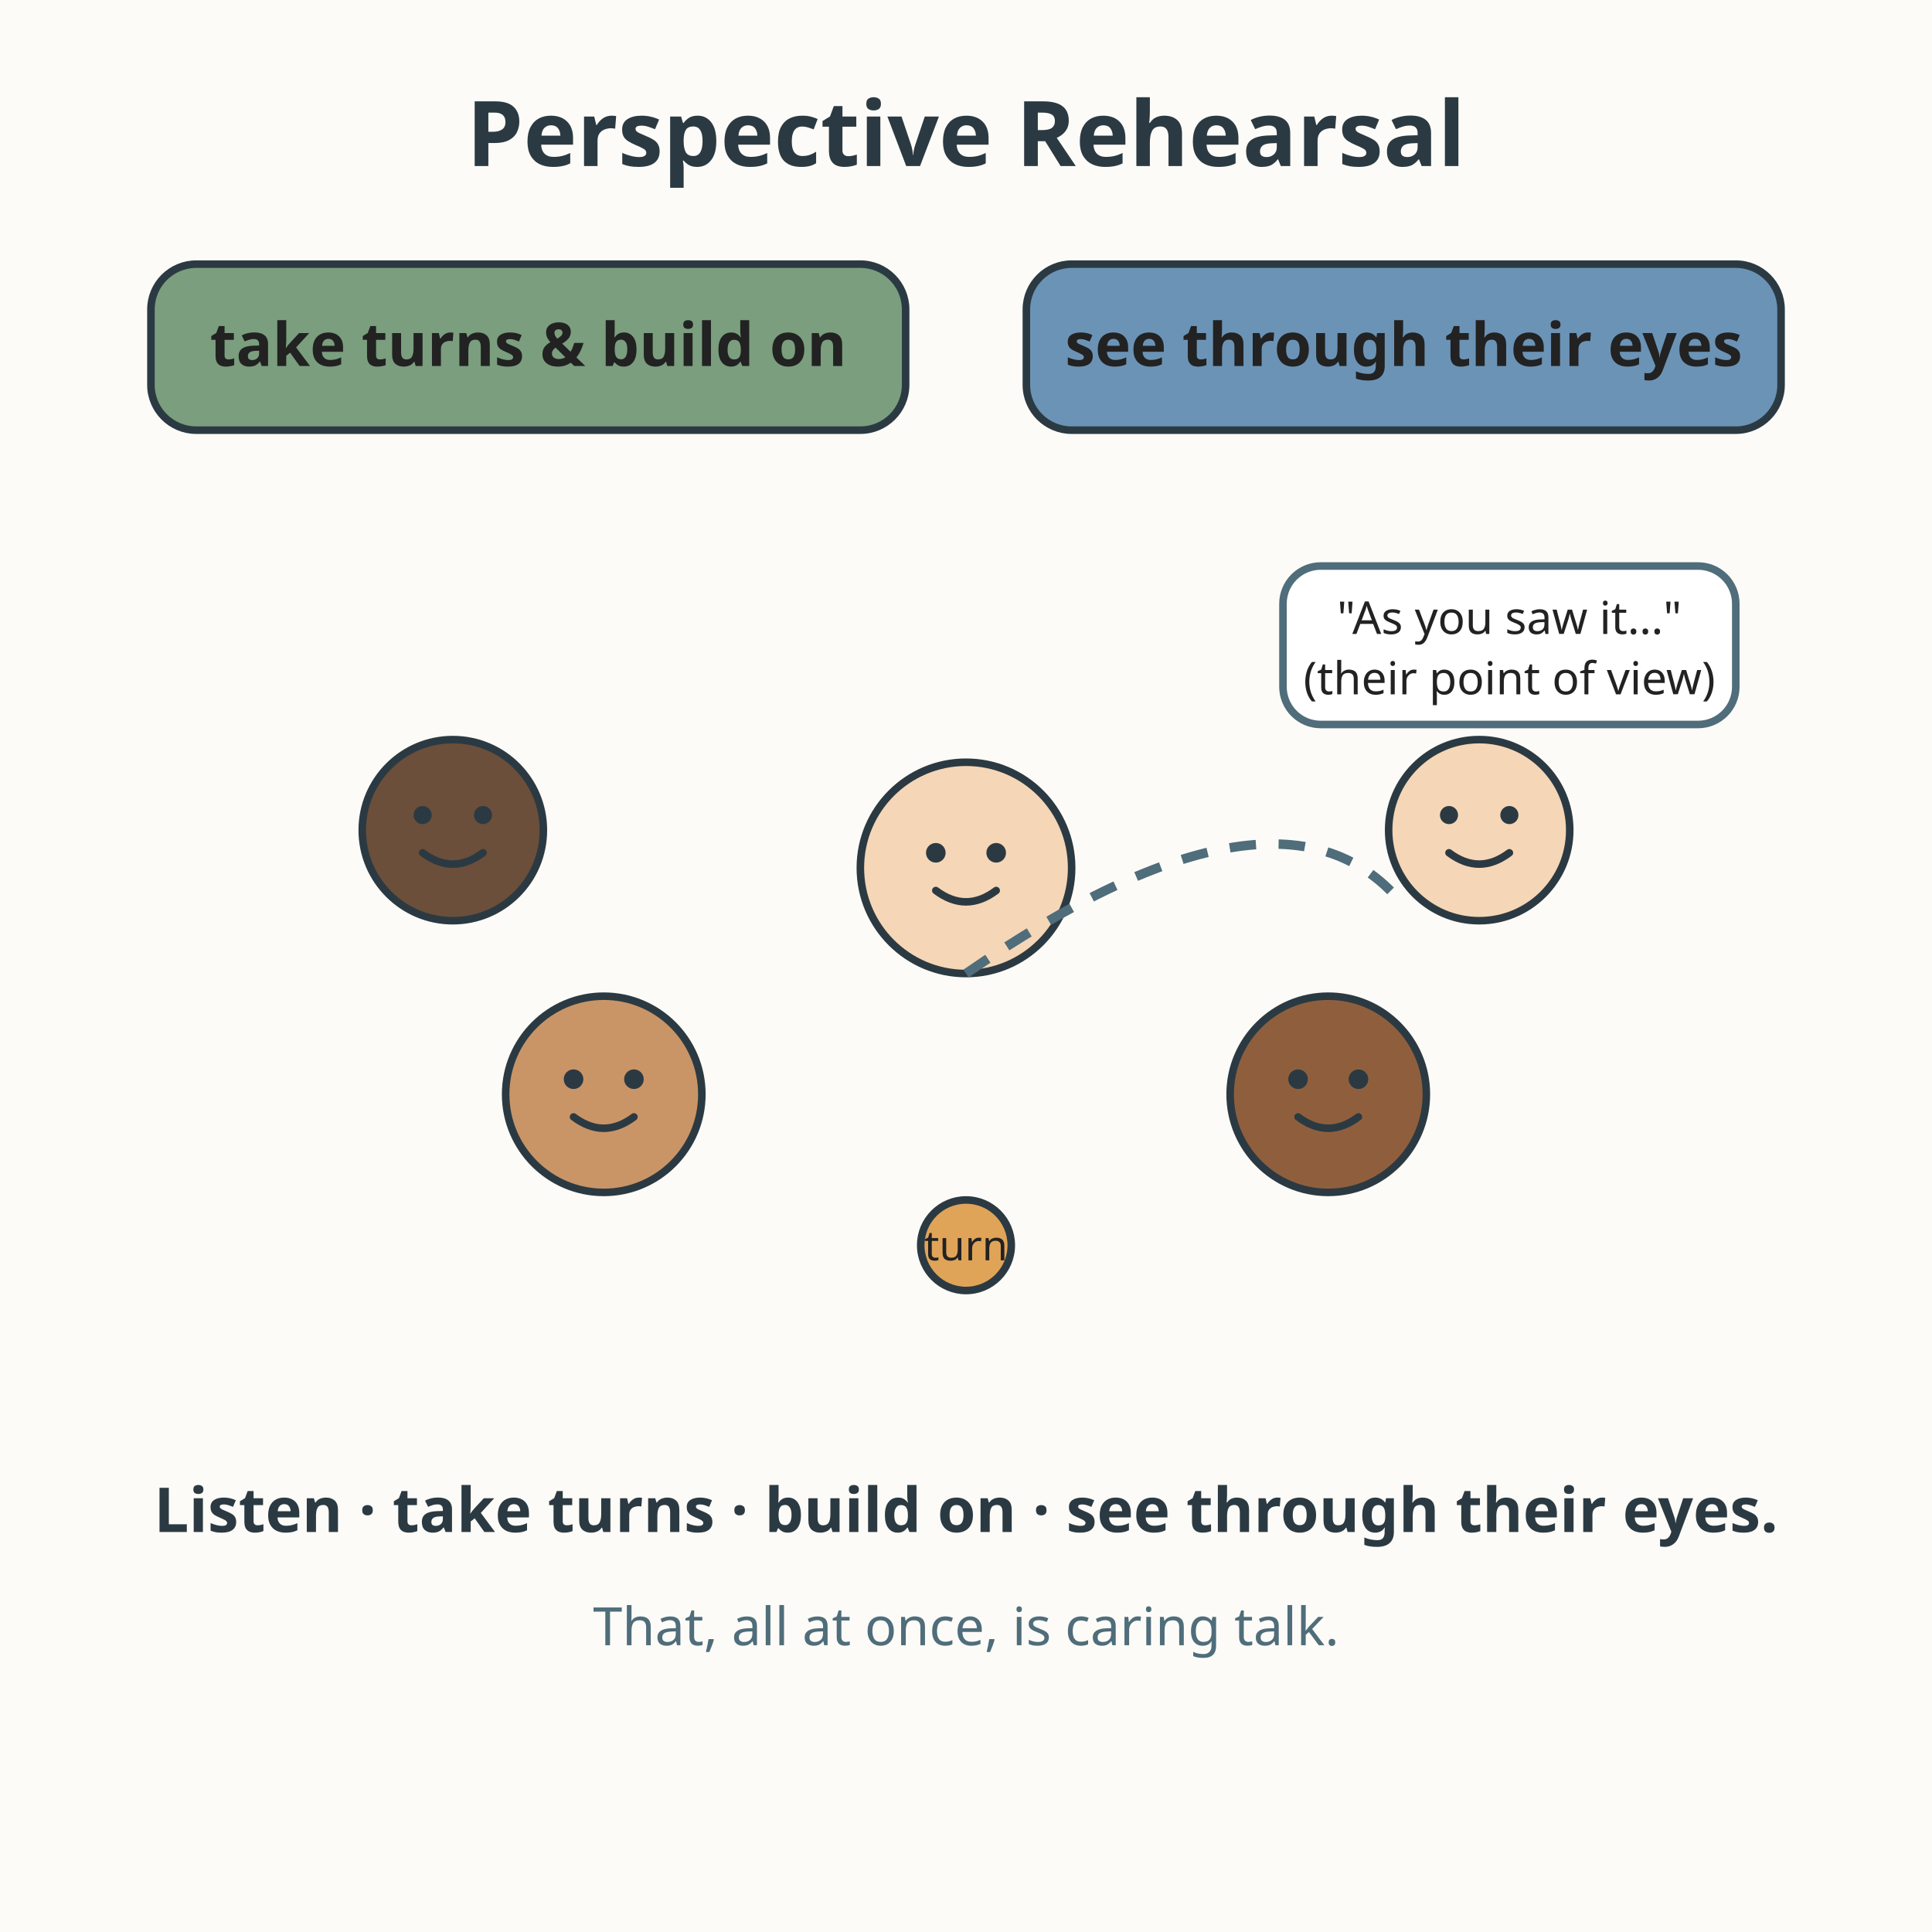
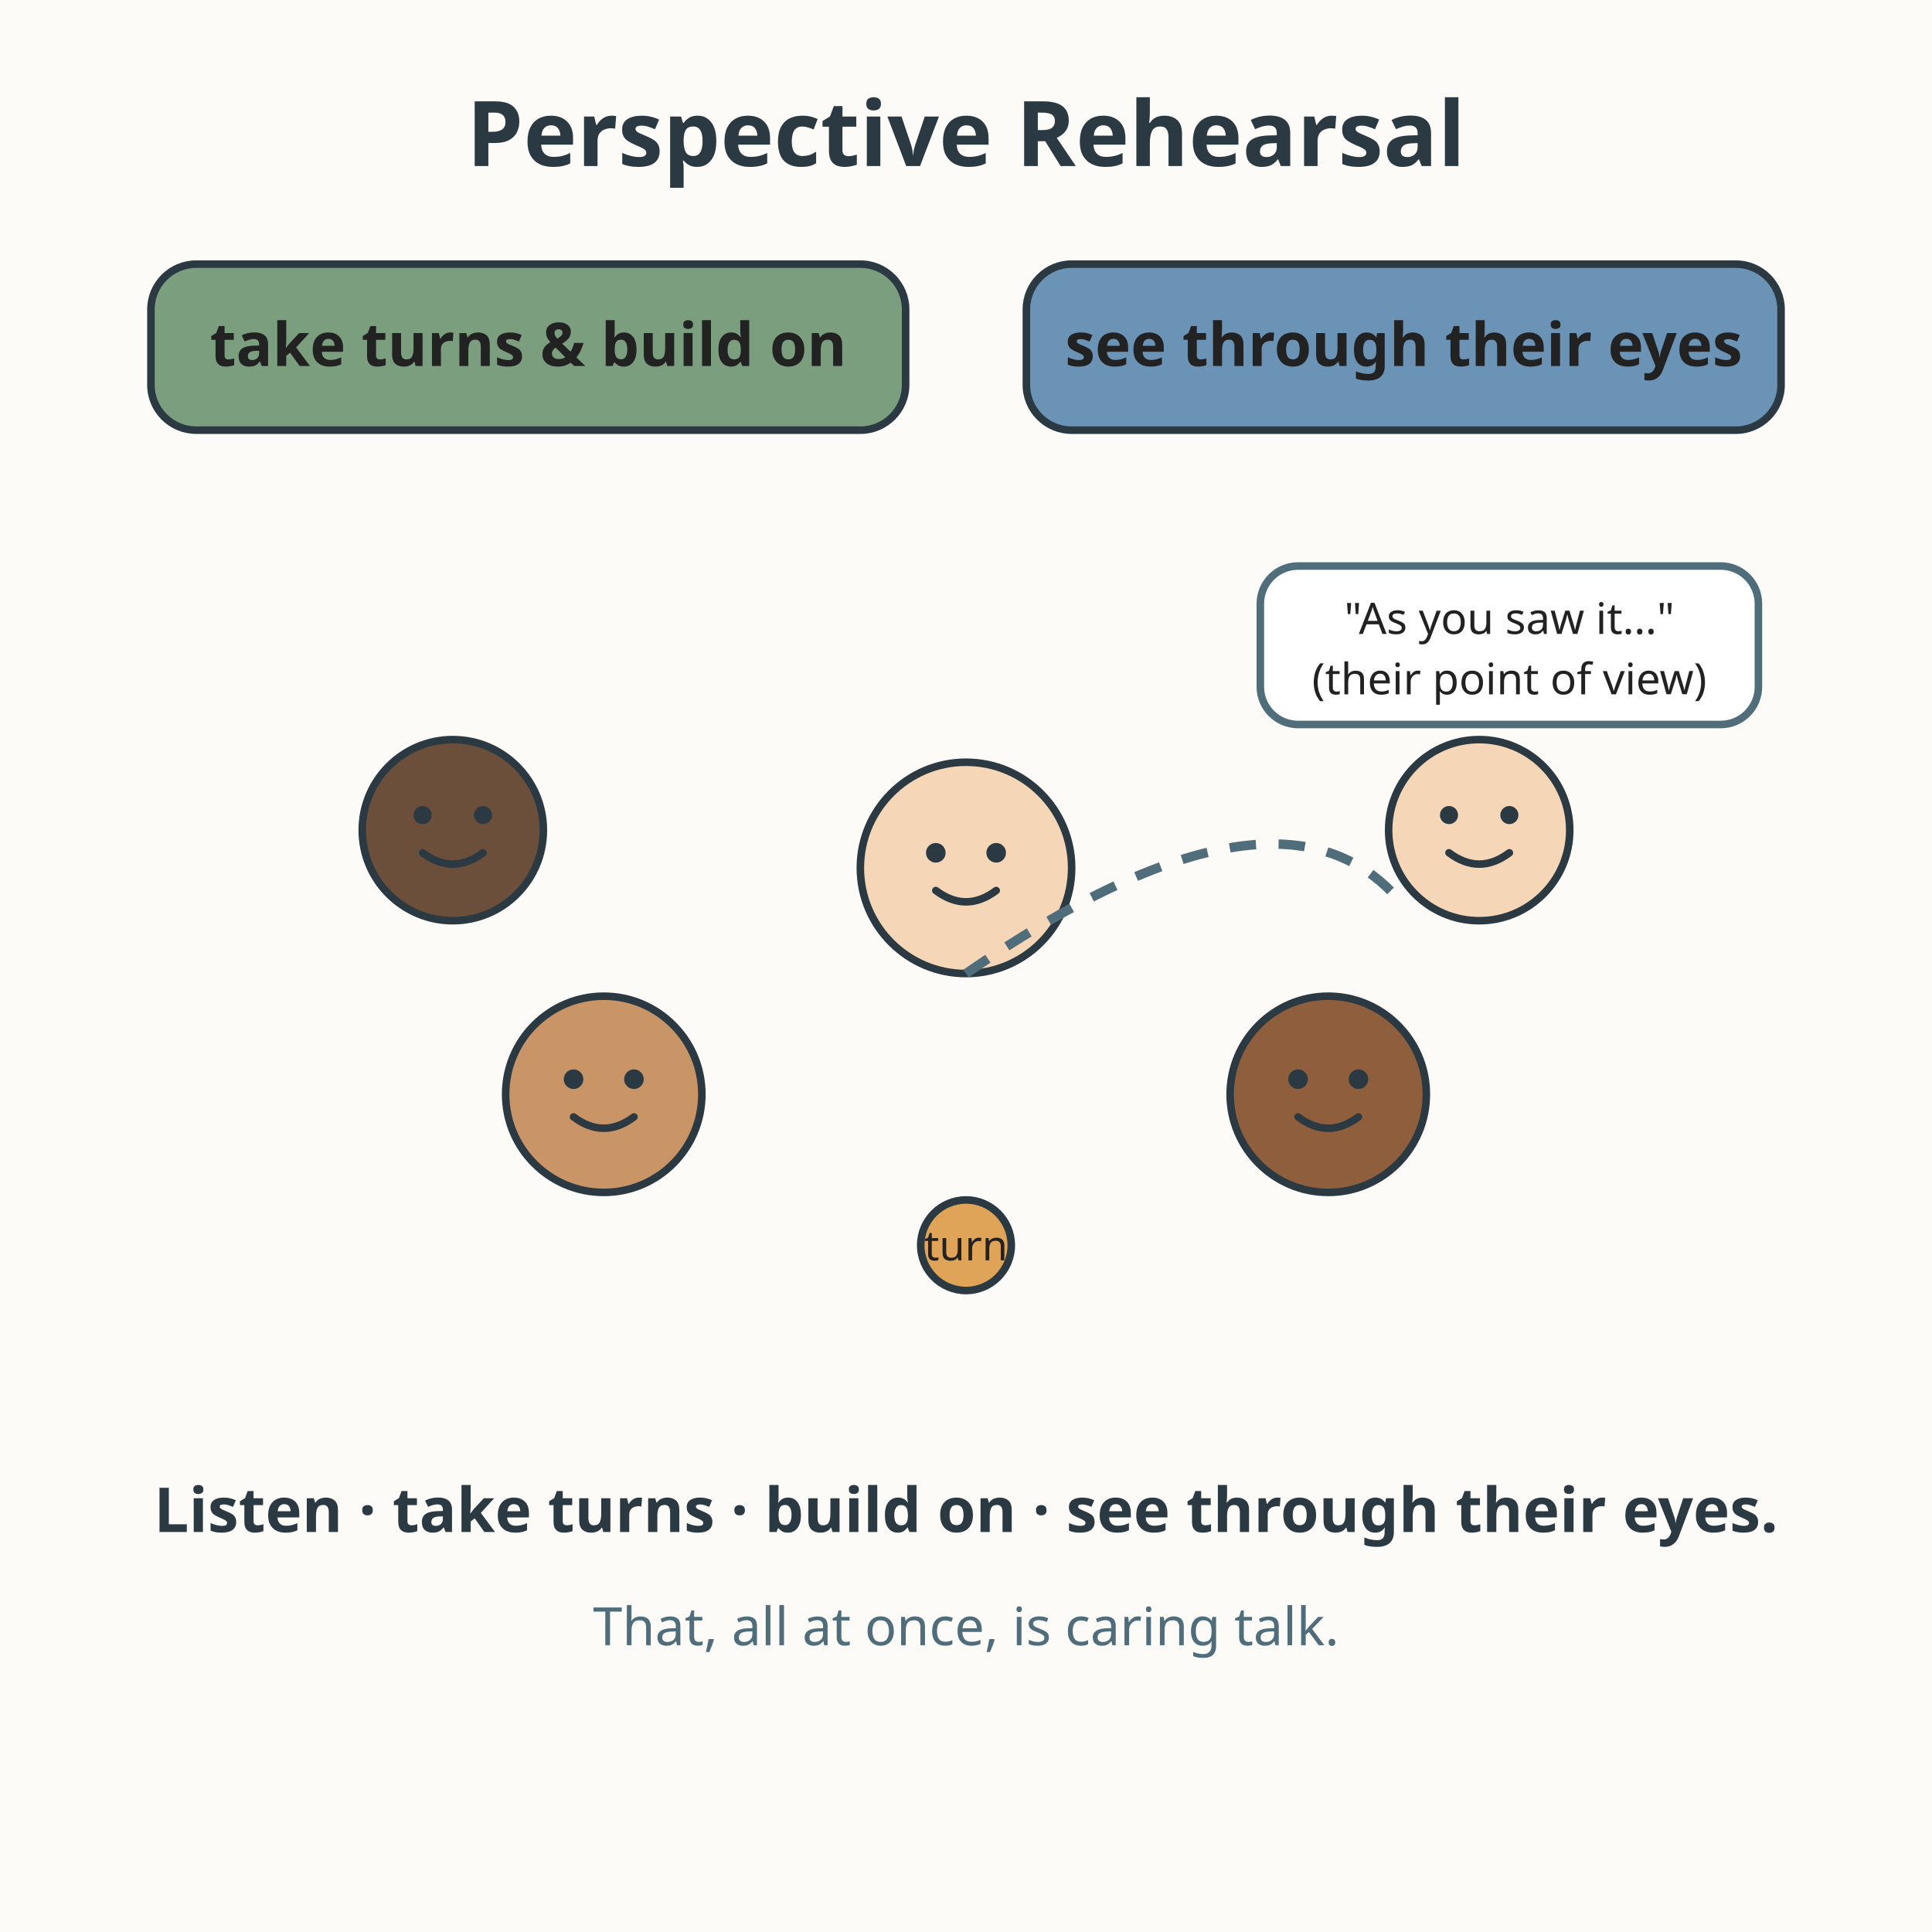
<svg xmlns="http://www.w3.org/2000/svg" viewBox="0 0 512 512" role="img" aria-labelledby="title-L-03-003-09-perspective-rehearsal desc-L-03-003-09-perspective-rehearsal">
  <rect width="512" height="512" fill="#fdfbf7" />
  <text x="256" y="44" text-anchor="middle" font-family="sans-serif" font-size="24" font-weight="bold" fill="#2b3a42">Perspective Rehearsal</text>
  <rect x="40" y="70" width="200" height="44" rx="12" fill="#7a9e7e" stroke="#2b3a42" stroke-width="2" />
  <text x="140" y="97" text-anchor="middle" font-family="sans-serif" font-size="16" font-weight="bold" fill="#222222">take turns &amp; build on</text>
  <rect x="272" y="70" width="200" height="44" rx="12" fill="#6b93b6" stroke="#2b3a42" stroke-width="2" />
  <text x="372" y="97" text-anchor="middle" font-family="sans-serif" font-size="16" font-weight="bold" fill="#222222">see through their eyes</text>
  <g stroke="#2b3a42" stroke-width="2">
    <circle cx="256" cy="230" r="28" fill="#f5d6b6" />
    <circle cx="160" cy="290" r="26" fill="#c99567" />
    <circle cx="352" cy="290" r="26" fill="#8f5f3d" />
    <circle cx="120" cy="220" r="24" fill="#6b4f3a" />
    <circle cx="392" cy="220" r="24" fill="#f5d6b6" />
  </g>
  <g fill="#2b3a42">
    <circle cx="248" cy="226" r="2.6" />
    <circle cx="264" cy="226" r="2.6" />
    <circle cx="152" cy="286" r="2.6" />
    <circle cx="168" cy="286" r="2.6" />
    <circle cx="344" cy="286" r="2.6" />
    <circle cx="360" cy="286" r="2.6" />
    <circle cx="112" cy="216" r="2.4" />
    <circle cx="128" cy="216" r="2.4" />
    <circle cx="384" cy="216" r="2.4" />
    <circle cx="400" cy="216" r="2.4" />
  </g>
  <g stroke="#2b3a42" stroke-width="2" fill="none" stroke-linecap="round">
    <path d="M248 236 Q256 242 264 236" />
    <path d="M152 296 Q160 302 168 296" />
    <path d="M344 296 Q352 302 360 296" />
    <path d="M112 226 Q120 232 128 226" />
    <path d="M384 226 Q392 232 400 226" />
  </g>
  <circle cx="256" cy="330" r="12" fill="#e0a458" stroke="#2b3a42" stroke-width="2" />
  <text x="256" y="334" text-anchor="middle" font-family="sans-serif" font-size="11" fill="#222222">turn</text>
  <path d="M256 258 Q340 200 372 240" fill="none" stroke="#4f6d7a" stroke-width="2.5" stroke-dasharray="7 6" />
-   <rect x="340" y="150" width="120" height="42" rx="10" fill="#ffffff" stroke="#4f6d7a" stroke-width="2" />
-   <text x="400" y="168" text-anchor="middle" font-family="sans-serif" font-size="12" fill="#222222">"As you saw it…"</text>
-   <text x="400" y="184" text-anchor="middle" font-family="sans-serif" font-size="12" fill="#222222">(their point of view)</text>
+   <rect x="334" y="150" width="132" height="42" rx="10" fill="#ffffff" stroke="#4f6d7a" stroke-width="2" />
+   <text x="400" y="168" text-anchor="middle" font-family="sans-serif" font-size="11.5" fill="#222222">"As you saw it…"</text>
+   <text x="400" y="184" text-anchor="middle" font-family="sans-serif" font-size="11.5" fill="#222222">(their point of view)</text>
  <text x="256" y="406" text-anchor="middle" font-family="sans-serif" font-size="16.4" font-weight="bold" fill="#2b3a42">Listen · take turns · build on · see through their eyes.</text>
  <text x="256" y="436" text-anchor="middle" font-family="sans-serif" font-size="14" fill="#4f6d7a">That, all at once, is caring talk.</text>
</svg>
